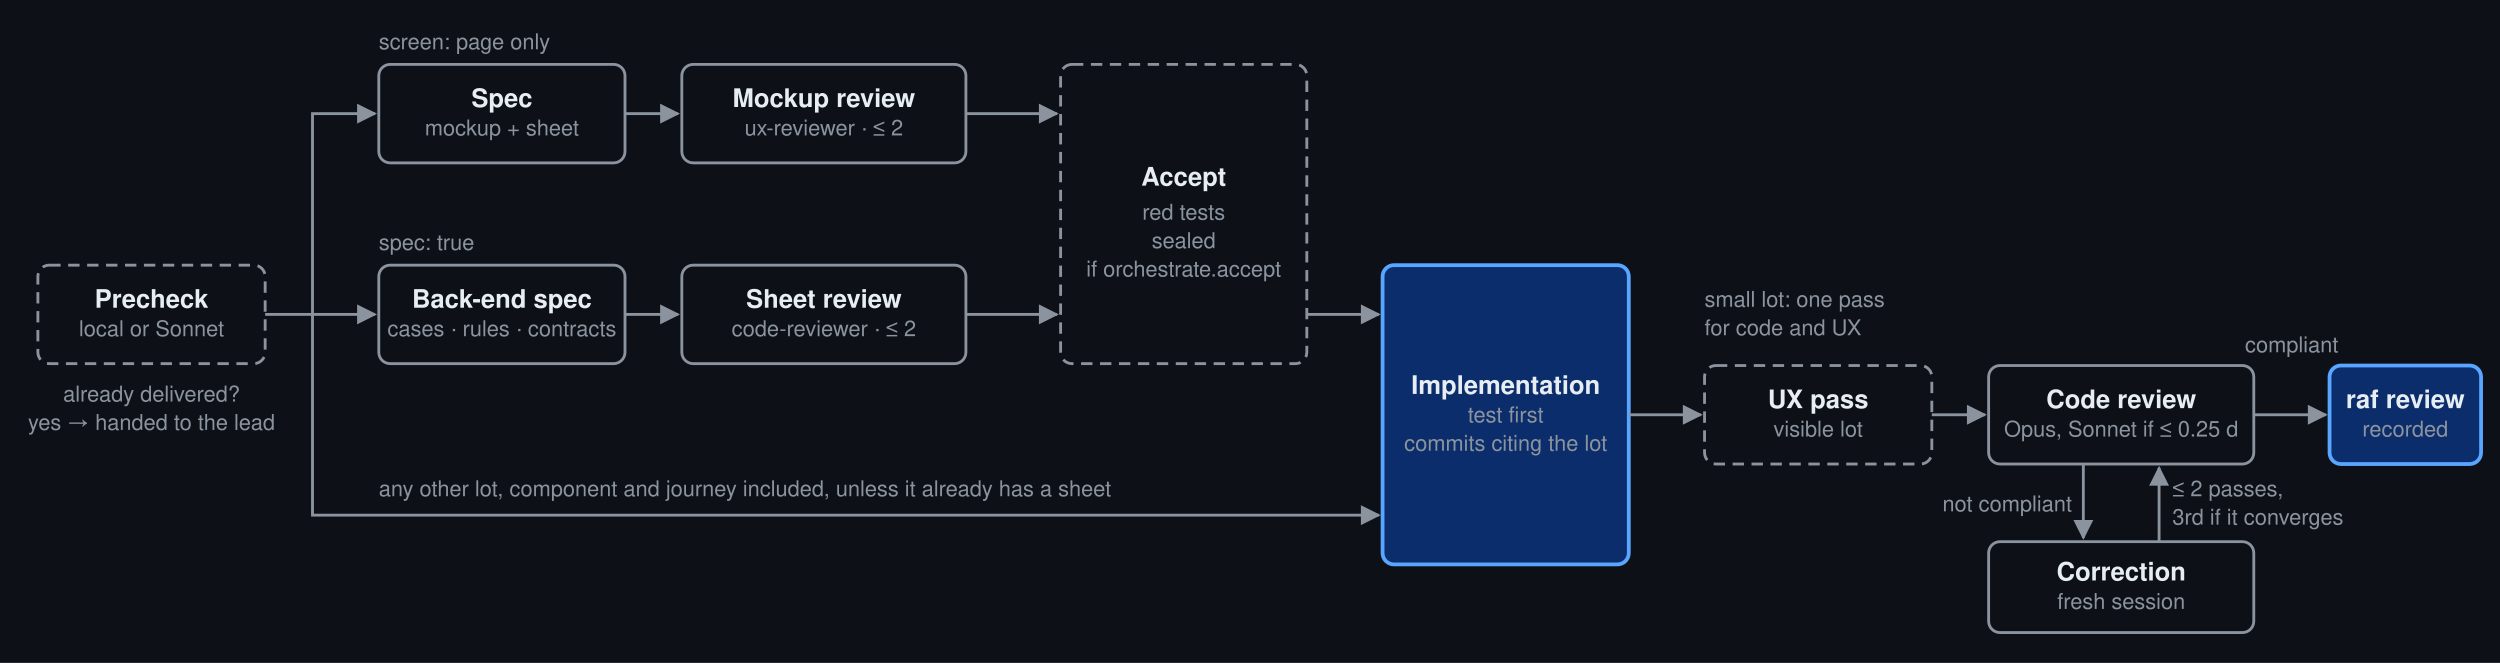
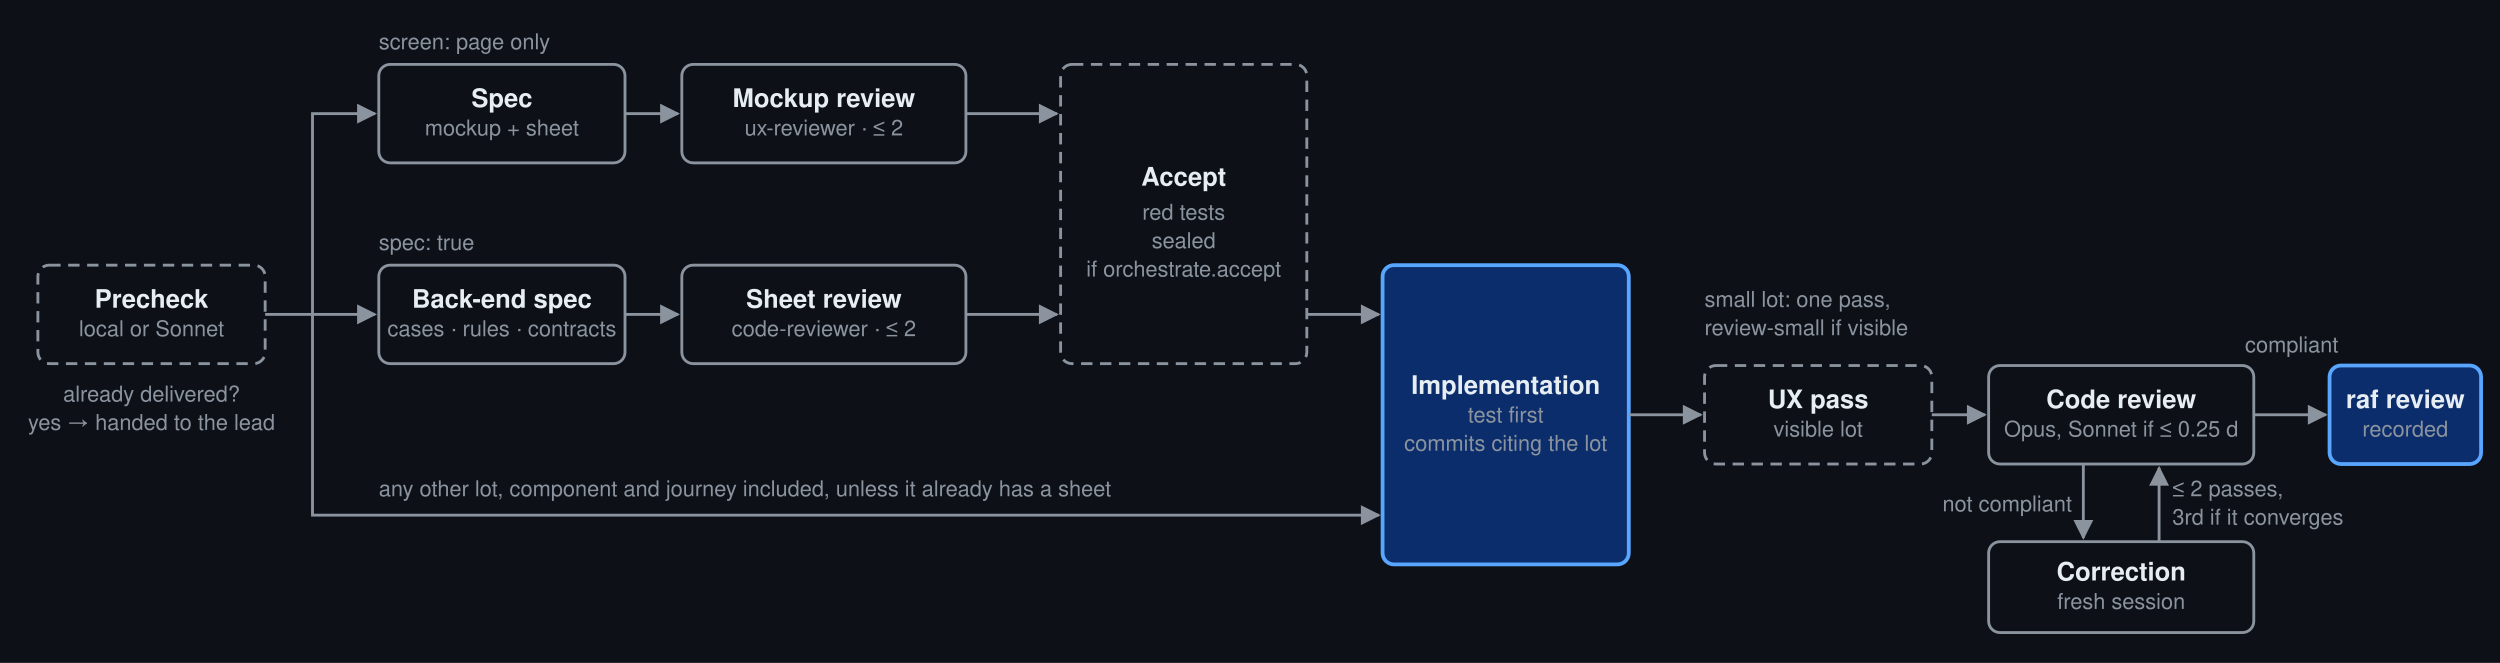
<svg xmlns="http://www.w3.org/2000/svg" viewBox="0 0 1320 350" width="1320" height="350" role="img" font-family="-apple-system,BlinkMacSystemFont,'Segoe UI',Helvetica,Arial,sans-serif" font-size="13" fill="#e6edf3">
  <defs>
    <marker id="arr2" viewBox="0 0 10 10" refX="9" refY="5" markerWidth="7" markerHeight="7" orient="auto-start-reverse">
      <path d="M0,0 L10,5 L0,10 z" fill="#8b949e" />
    </marker>
  </defs>
  <rect width="1320" height="350" fill="#0d1117" />
  <rect x="20" y="140" width="120" height="52" rx="6" fill="#0d1117" stroke="#8b949e" stroke-width="1.5" stroke-dasharray="6 4" />
  <text x="80" y="162.5" text-anchor="middle" font-weight="600" font-size="13.5" fill="#e6edf3">Precheck</text>
  <text x="80" y="177.5" text-anchor="middle" font-size="11.5" fill="#8b949e">local or Sonnet</text>
  <text x="80" y="212" text-anchor="middle" font-size="11.5" fill="#8b949e">already delivered?</text>
  <text x="80" y="227" text-anchor="middle" font-size="11.5" fill="#8b949e">yes → handed to the lead</text>
  <polyline points="140,166 165,166 165,60 198,60" fill="none" stroke="#8b949e" stroke-width="1.5" marker-end="url(#arr2)" />
  <polyline points="165,166 198,166" fill="none" stroke="#8b949e" stroke-width="1.5" marker-end="url(#arr2)" />
  <polyline points="165,166 165,272 728,272" fill="none" stroke="#8b949e" stroke-width="1.5" marker-end="url(#arr2)" />
  <text x="200" y="26" text-anchor="start" font-size="11.5" fill="#8b949e">screen: page only</text>
  <rect x="200" y="34" width="130" height="52" rx="6" fill="#0d1117" stroke="#8b949e" stroke-width="1.5" />
  <text x="265" y="56.5" text-anchor="middle" font-weight="600" font-size="13.5" fill="#e6edf3">Spec</text>
  <text x="265" y="71.5" text-anchor="middle" font-size="11.5" fill="#8b949e">mockup + sheet</text>
  <rect x="360" y="34" width="150" height="52" rx="6" fill="#0d1117" stroke="#8b949e" stroke-width="1.5" />
  <text x="435" y="56.5" text-anchor="middle" font-weight="600" font-size="13.5" fill="#e6edf3">Mockup review</text>
  <text x="435" y="71.5" text-anchor="middle" font-size="11.5" fill="#8b949e">ux-reviewer · ≤ 2</text>
  <polyline points="330,60 358,60" fill="none" stroke="#8b949e" stroke-width="1.5" marker-end="url(#arr2)" />
  <polyline points="510,60 558,60" fill="none" stroke="#8b949e" stroke-width="1.5" marker-end="url(#arr2)" />
  <text x="200" y="132" text-anchor="start" font-size="11.5" fill="#8b949e">spec: true</text>
  <rect x="200" y="140" width="130" height="52" rx="6" fill="#0d1117" stroke="#8b949e" stroke-width="1.5" />
  <text x="265" y="162.5" text-anchor="middle" font-weight="600" font-size="13.5" fill="#e6edf3">Back-end spec</text>
  <text x="265" y="177.5" text-anchor="middle" font-size="11.5" fill="#8b949e">cases · rules · contracts</text>
  <rect x="360" y="140" width="150" height="52" rx="6" fill="#0d1117" stroke="#8b949e" stroke-width="1.5" />
  <text x="435" y="162.5" text-anchor="middle" font-weight="600" font-size="13.5" fill="#e6edf3">Sheet review</text>
  <text x="435" y="177.5" text-anchor="middle" font-size="11.5" fill="#8b949e">code-reviewer · ≤ 2</text>
  <polyline points="330,166 358,166" fill="none" stroke="#8b949e" stroke-width="1.5" marker-end="url(#arr2)" />
  <polyline points="510,166 558,166" fill="none" stroke="#8b949e" stroke-width="1.5" marker-end="url(#arr2)" />
  <rect x="560" y="34" width="130" height="158" rx="6" fill="#0d1117" stroke="#8b949e" stroke-width="1.5" stroke-dasharray="6 4" />
  <text x="625" y="98" text-anchor="middle" font-weight="600" font-size="13.5" fill="#e6edf3">Accept</text>
  <text x="625" y="116" text-anchor="middle" font-size="11.5" fill="#8b949e">red tests</text>
  <text x="625" y="131" text-anchor="middle" font-size="11.5" fill="#8b949e">sealed</text>
  <text x="625" y="146" text-anchor="middle" font-size="11.5" fill="#8b949e">if orchestrate.accept</text>
  <polyline points="690,166 728,166" fill="none" stroke="#8b949e" stroke-width="1.5" marker-end="url(#arr2)" />
  <text x="200" y="262" text-anchor="start" font-size="11.5" fill="#8b949e">any other lot, component and journey included, unless it already has a sheet</text>
  <rect x="730" y="140" width="130" height="158" rx="6" fill="#0c2d6b" stroke="#58a6ff" stroke-width="2" />
  <text x="795" y="208" text-anchor="middle" font-weight="600" font-size="13.5" fill="#e6edf3">Implementation</text>
  <text x="795" y="223" text-anchor="middle" font-size="11.5" fill="#8b949e">test first</text>
  <text x="795" y="238" text-anchor="middle" font-size="11.5" fill="#8b949e">commits citing the lot</text>
  <rect x="900" y="193" width="120" height="52" rx="6" fill="#0d1117" stroke="#8b949e" stroke-width="1.5" stroke-dasharray="6 4" />
  <text x="960" y="215.5" text-anchor="middle" font-weight="600" font-size="13.5" fill="#e6edf3">UX pass</text>
  <text x="960" y="230.5" text-anchor="middle" font-size="11.5" fill="#8b949e">visible lot</text>
  <polyline points="860,219 898,219" fill="none" stroke="#8b949e" stroke-width="1.5" marker-end="url(#arr2)" />
  <rect x="1050" y="193" width="140" height="52" rx="6" fill="#0d1117" stroke="#8b949e" stroke-width="1.5" />
  <text x="1120" y="215.5" text-anchor="middle" font-weight="600" font-size="13.5" fill="#e6edf3">Code review</text>
  <text x="1120" y="230.5" text-anchor="middle" font-size="11.5" fill="#8b949e">Opus, Sonnet if ≤ 0.25 d</text>
  <polyline points="1020,219 1048,219" fill="none" stroke="#8b949e" stroke-width="1.5" marker-end="url(#arr2)" />
  <rect x="1050" y="286" width="140" height="48" rx="6" fill="#0d1117" stroke="#8b949e" stroke-width="1.5" />
  <text x="1120" y="306.5" text-anchor="middle" font-weight="600" font-size="13.5" fill="#e6edf3">Correction</text>
  <text x="1120" y="321.5" text-anchor="middle" font-size="11.5" fill="#8b949e">fresh session</text>
  <polyline points="1100,245 1100,284" fill="none" stroke="#8b949e" stroke-width="1.5" marker-end="url(#arr2)" />
  <text x="1094" y="270" text-anchor="end" font-size="11.5" fill="#8b949e">not compliant</text>
  <polyline points="1140,286 1140,247" fill="none" stroke="#8b949e" stroke-width="1.5" marker-end="url(#arr2)" />
  <text x="1147" y="262" text-anchor="start" font-size="11.5" fill="#8b949e">≤ 2 passes,</text>
  <text x="1147" y="277" text-anchor="start" font-size="11.5" fill="#8b949e">3rd if it converges</text>
  <rect x="1230" y="193" width="80" height="52" rx="6" fill="#0c2d6b" stroke="#58a6ff" stroke-width="2" />
  <text x="1270" y="215.5" text-anchor="middle" font-weight="600" font-size="13.5" fill="#e6edf3">raf review</text>
  <text x="1270" y="230.5" text-anchor="middle" font-size="11.5" fill="#8b949e">recorded</text>
  <polyline points="1190,219 1228,219" fill="none" stroke="#8b949e" stroke-width="1.5" marker-end="url(#arr2)" />
-   <text x="900" y="162" text-anchor="start" font-size="11.5" fill="#8b949e">small lot: one pass</text>
-   <text x="900" y="177" text-anchor="start" font-size="11.5" fill="#8b949e">for code and UX</text>
+   <text x="900" y="162" text-anchor="start" font-size="11.5" fill="#8b949e">small lot: one pass,</text>
+   <text x="900" y="177" text-anchor="start" font-size="11.5" fill="#8b949e">review-small if visible</text>
  <text x="1210" y="186" text-anchor="middle" font-size="11.5" fill="#8b949e">compliant</text>
</svg>
